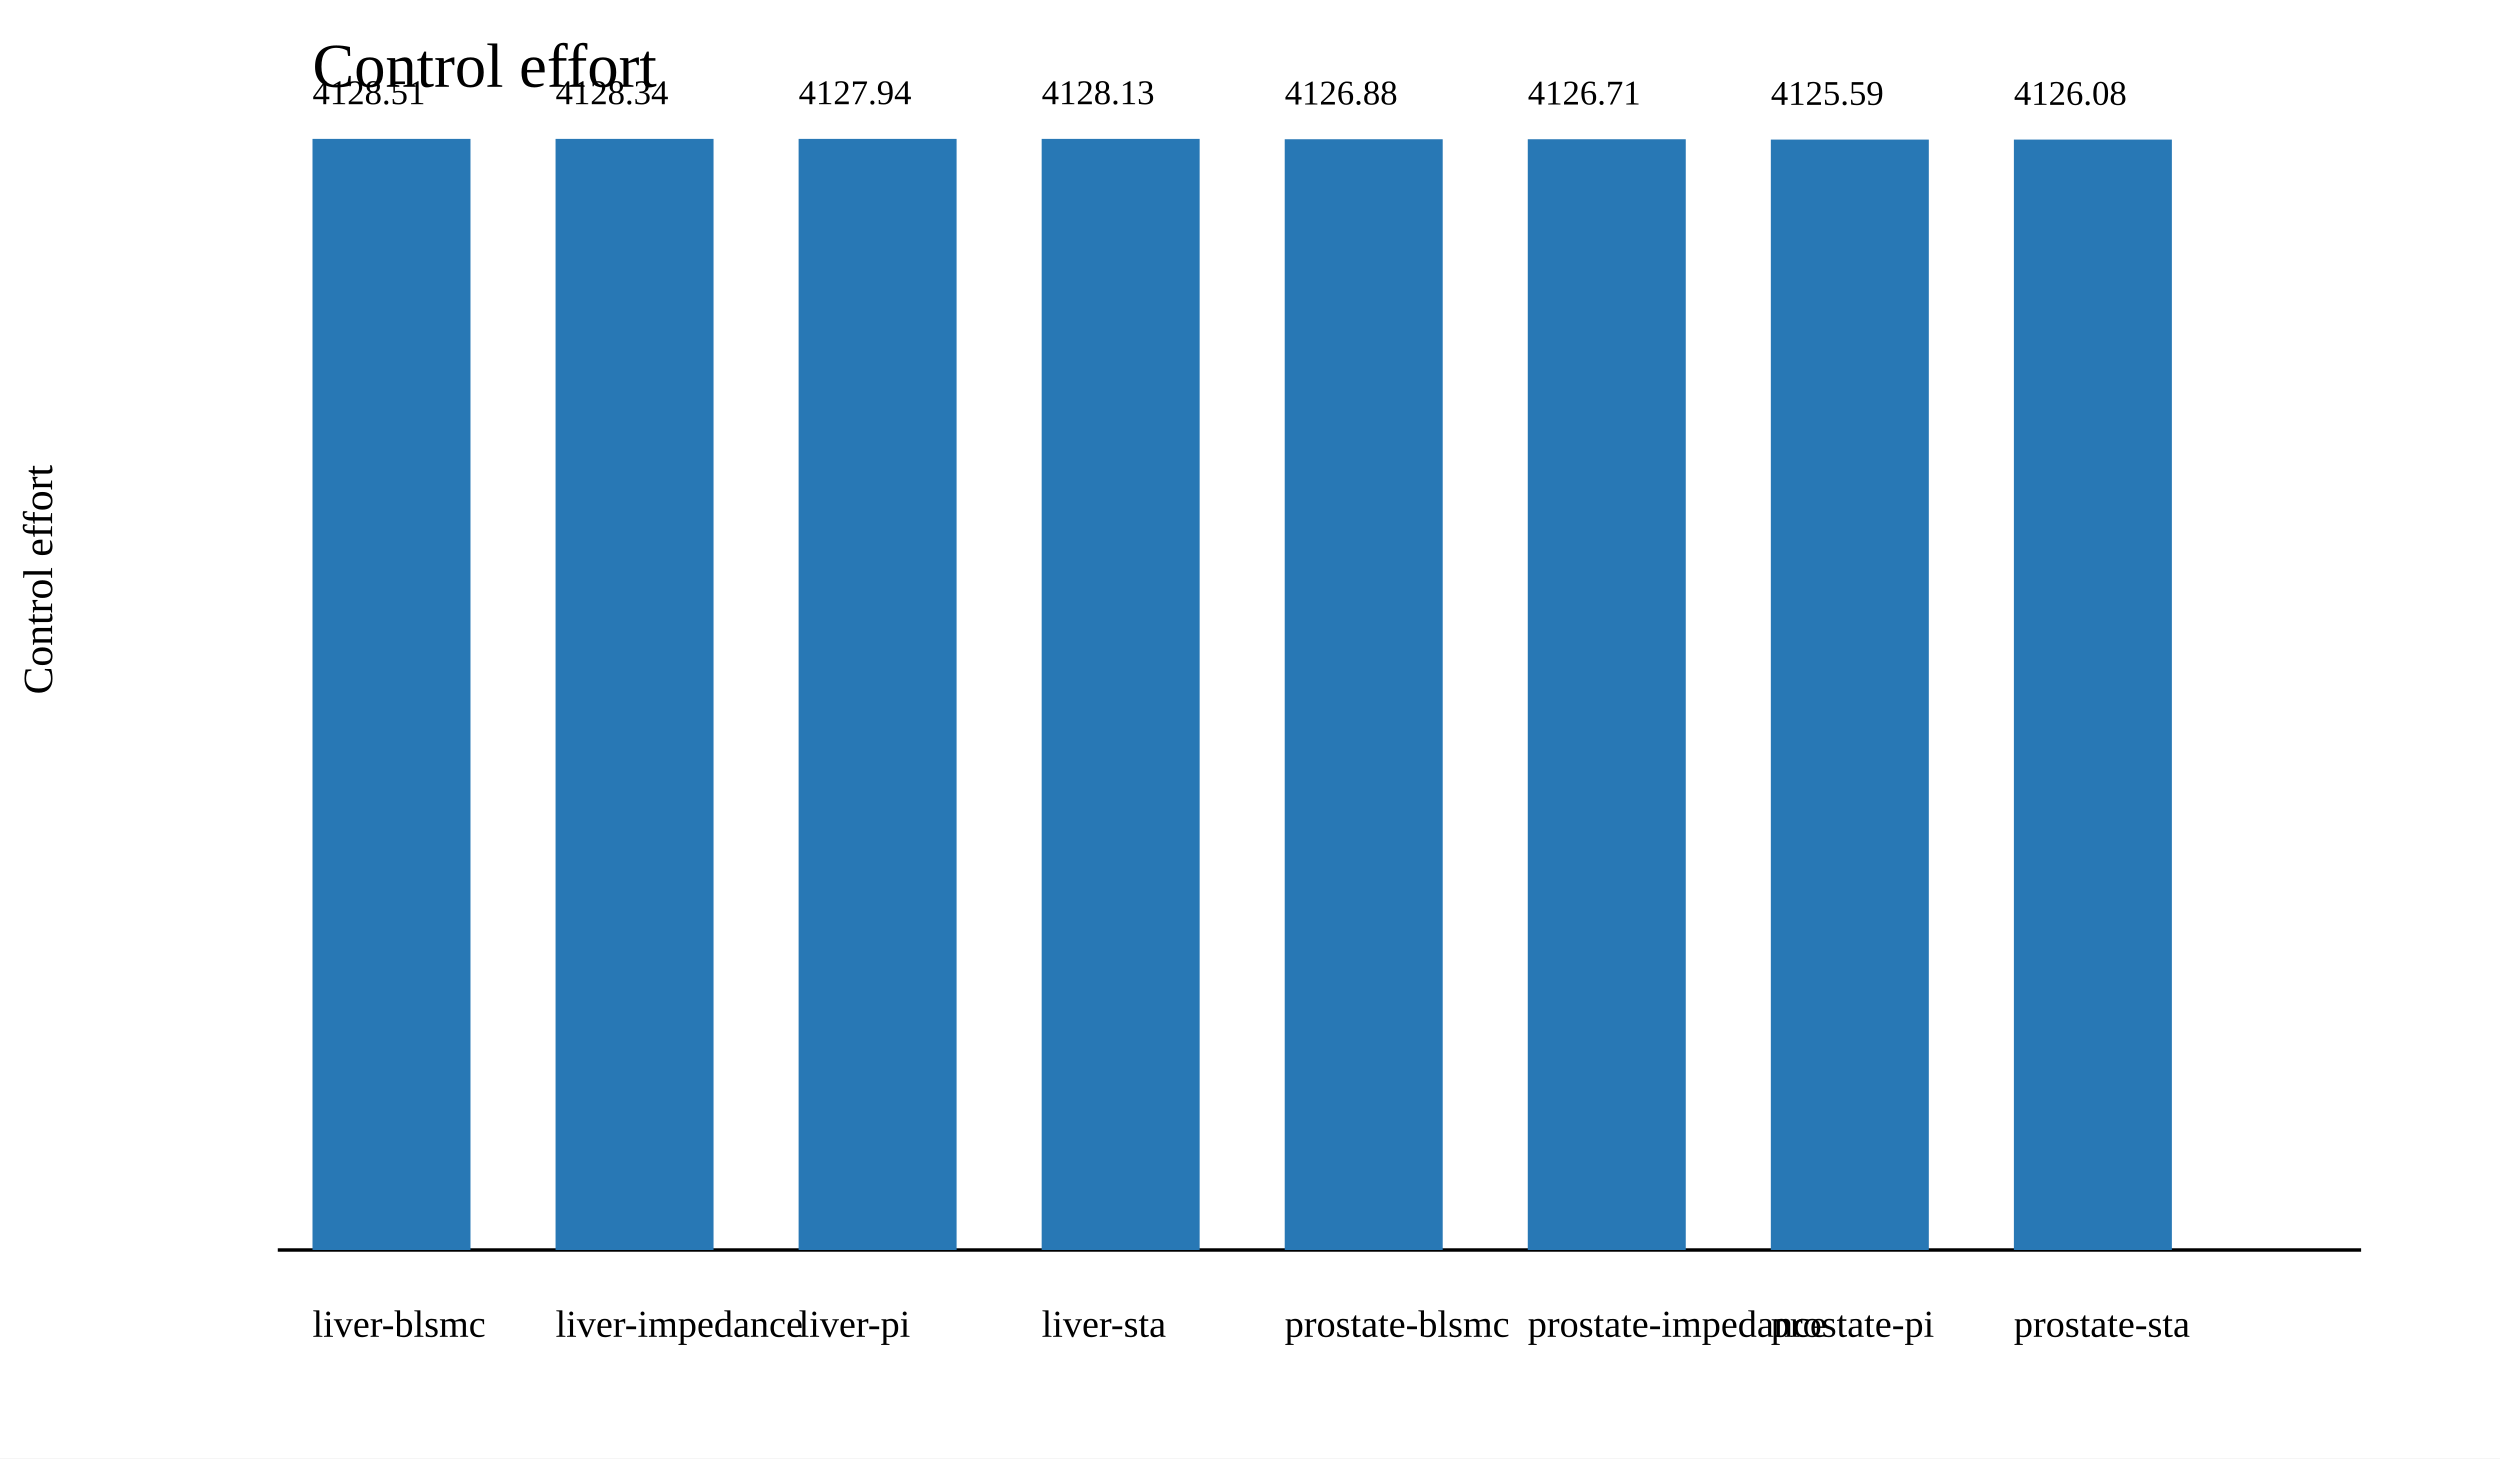
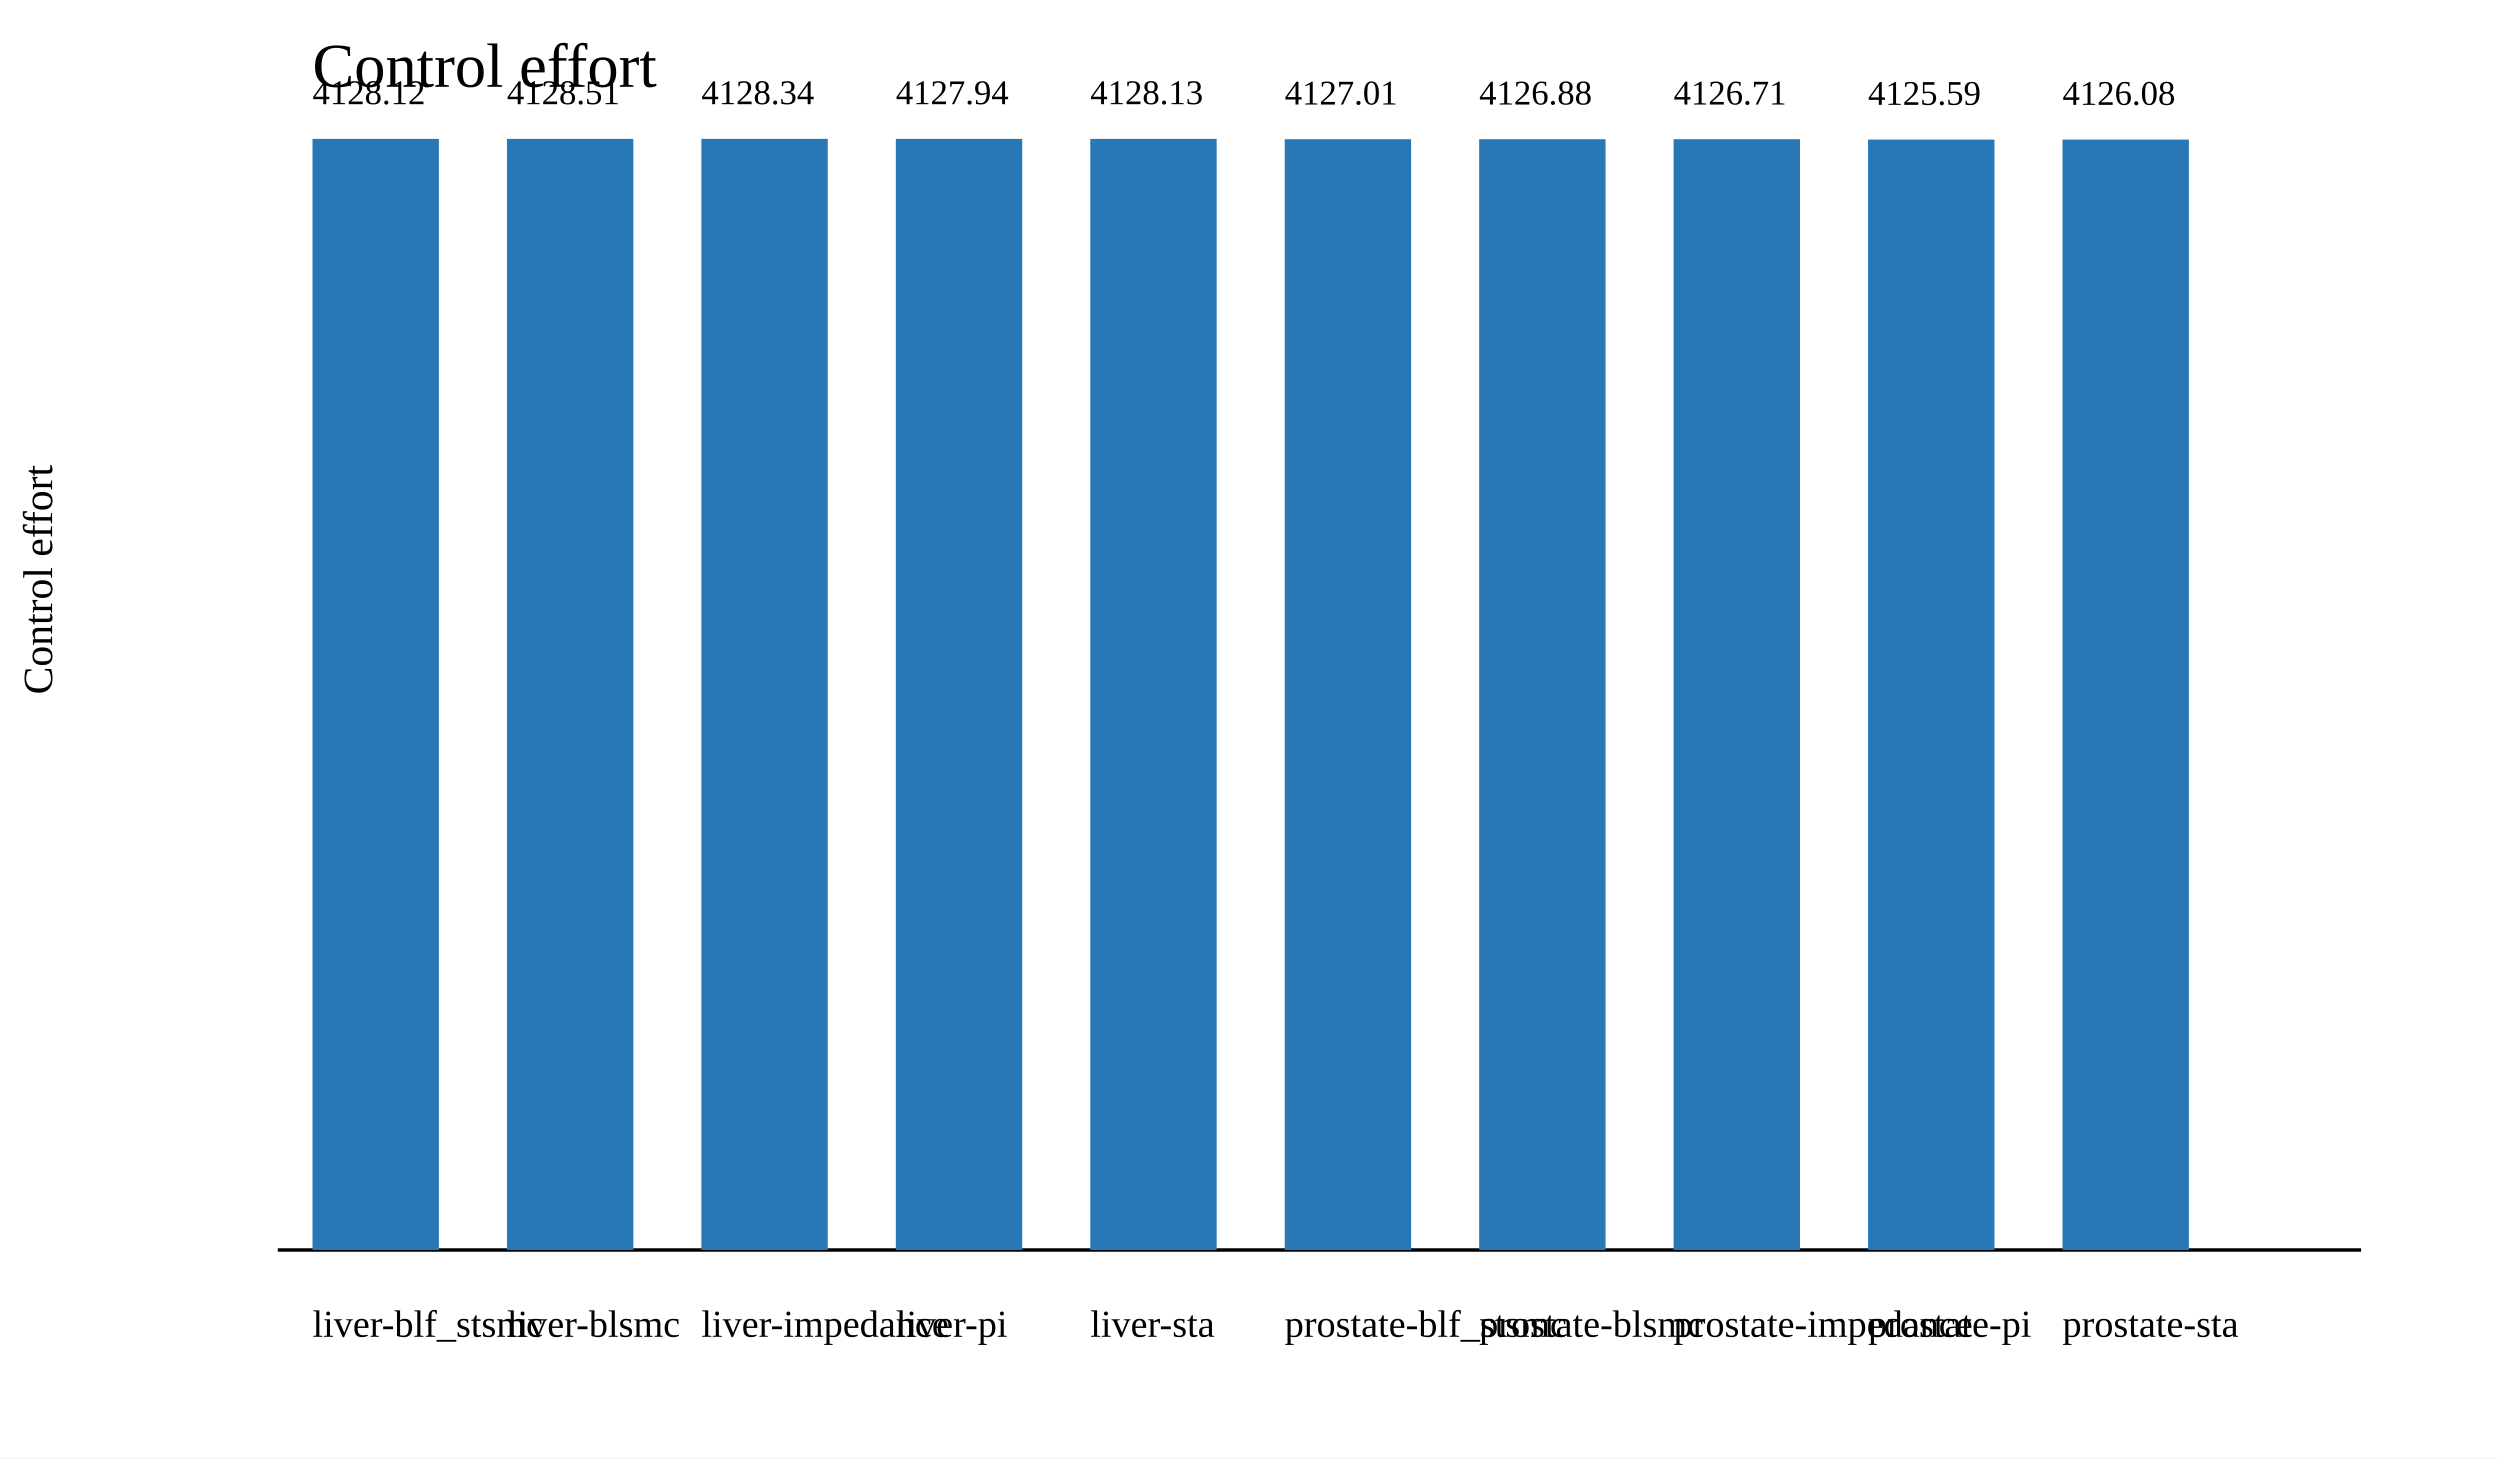
<svg xmlns="http://www.w3.org/2000/svg" width="720" height="420">
  <rect width="100%" height="100%" fill="white" />
  <text x="90" y="25" font-size="18">Control effort</text>
  <line x1="80" y1="360" x2="680" y2="360" stroke="black" />
-   <rect x="90.0" y="40.0" width="45.5" height="320.0" fill="#2878b5" />
-   <text x="90.0" y="385" font-size="11">liver-blsmc</text>
-   <text x="90.0" y="30.0" font-size="10">4128.51</text>
-   <rect x="160.0" y="40.0" width="45.5" height="320.0" fill="#2878b5" />
-   <text x="160.0" y="385" font-size="11">liver-impedance</text>
-   <text x="160.0" y="30.0" font-size="10">4128.34</text>
-   <rect x="230.0" y="40.0" width="45.5" height="320.0" fill="#2878b5" />
-   <text x="230.0" y="385" font-size="11">liver-pi</text>
-   <text x="230.0" y="30.0" font-size="10">4127.94</text>
-   <rect x="300.0" y="40.0" width="45.5" height="320.0" fill="#2878b5" />
-   <text x="300.0" y="385" font-size="11">liver-sta</text>
-   <text x="300.0" y="30.0" font-size="10">4128.13</text>
-   <rect x="370.0" y="40.1" width="45.5" height="319.9" fill="#2878b5" />
-   <text x="370.0" y="385" font-size="11">prostate-blsmc</text>
-   <text x="370.0" y="30.1" font-size="10">4126.88</text>
-   <rect x="440.0" y="40.1" width="45.5" height="319.9" fill="#2878b5" />
-   <text x="440.0" y="385" font-size="11">prostate-impedance</text>
-   <text x="440.0" y="30.1" font-size="10">4126.71</text>
-   <rect x="510.0" y="40.2" width="45.5" height="319.8" fill="#2878b5" />
-   <text x="510.0" y="385" font-size="11">prostate-pi</text>
-   <text x="510.0" y="30.2" font-size="10">4125.59</text>
-   <rect x="580.0" y="40.2" width="45.5" height="319.8" fill="#2878b5" />
-   <text x="580.0" y="385" font-size="11">prostate-sta</text>
-   <text x="580.0" y="30.2" font-size="10">4126.08</text>
+   <rect x="90.0" y="40.0" width="36.4" height="320.0" fill="#2878b5" />
+   <text x="90.0" y="385" font-size="11">liver-blf_stsmc</text>
+   <text x="90.0" y="30.0" font-size="10">4128.12</text>
+   <rect x="146.0" y="40.0" width="36.4" height="320.0" fill="#2878b5" />
+   <text x="146.0" y="385" font-size="11">liver-blsmc</text>
+   <text x="146.0" y="30.0" font-size="10">4128.51</text>
+   <rect x="202.0" y="40.0" width="36.4" height="320.0" fill="#2878b5" />
+   <text x="202.0" y="385" font-size="11">liver-impedance</text>
+   <text x="202.0" y="30.0" font-size="10">4128.34</text>
+   <rect x="258.0" y="40.0" width="36.4" height="320.0" fill="#2878b5" />
+   <text x="258.0" y="385" font-size="11">liver-pi</text>
+   <text x="258.0" y="30.0" font-size="10">4127.94</text>
+   <rect x="314.0" y="40.0" width="36.4" height="320.0" fill="#2878b5" />
+   <text x="314.0" y="385" font-size="11">liver-sta</text>
+   <text x="314.0" y="30.0" font-size="10">4128.13</text>
+   <rect x="370.0" y="40.1" width="36.4" height="319.9" fill="#2878b5" />
+   <text x="370.0" y="385" font-size="11">prostate-blf_stsmc</text>
+   <text x="370.0" y="30.1" font-size="10">4127.01</text>
+   <rect x="426.0" y="40.1" width="36.4" height="319.9" fill="#2878b5" />
+   <text x="426.0" y="385" font-size="11">prostate-blsmc</text>
+   <text x="426.0" y="30.1" font-size="10">4126.88</text>
+   <rect x="482.0" y="40.1" width="36.4" height="319.9" fill="#2878b5" />
+   <text x="482.0" y="385" font-size="11">prostate-impedance</text>
+   <text x="482.0" y="30.1" font-size="10">4126.71</text>
+   <rect x="538.0" y="40.2" width="36.4" height="319.8" fill="#2878b5" />
+   <text x="538.0" y="385" font-size="11">prostate-pi</text>
+   <text x="538.0" y="30.2" font-size="10">4125.59</text>
+   <rect x="594.0" y="40.2" width="36.4" height="319.8" fill="#2878b5" />
+   <text x="594.0" y="385" font-size="11">prostate-sta</text>
+   <text x="594.0" y="30.2" font-size="10">4126.08</text>
  <text x="15" y="200" transform="rotate(-90 15 200)" font-size="12">Control effort</text>
</svg>
